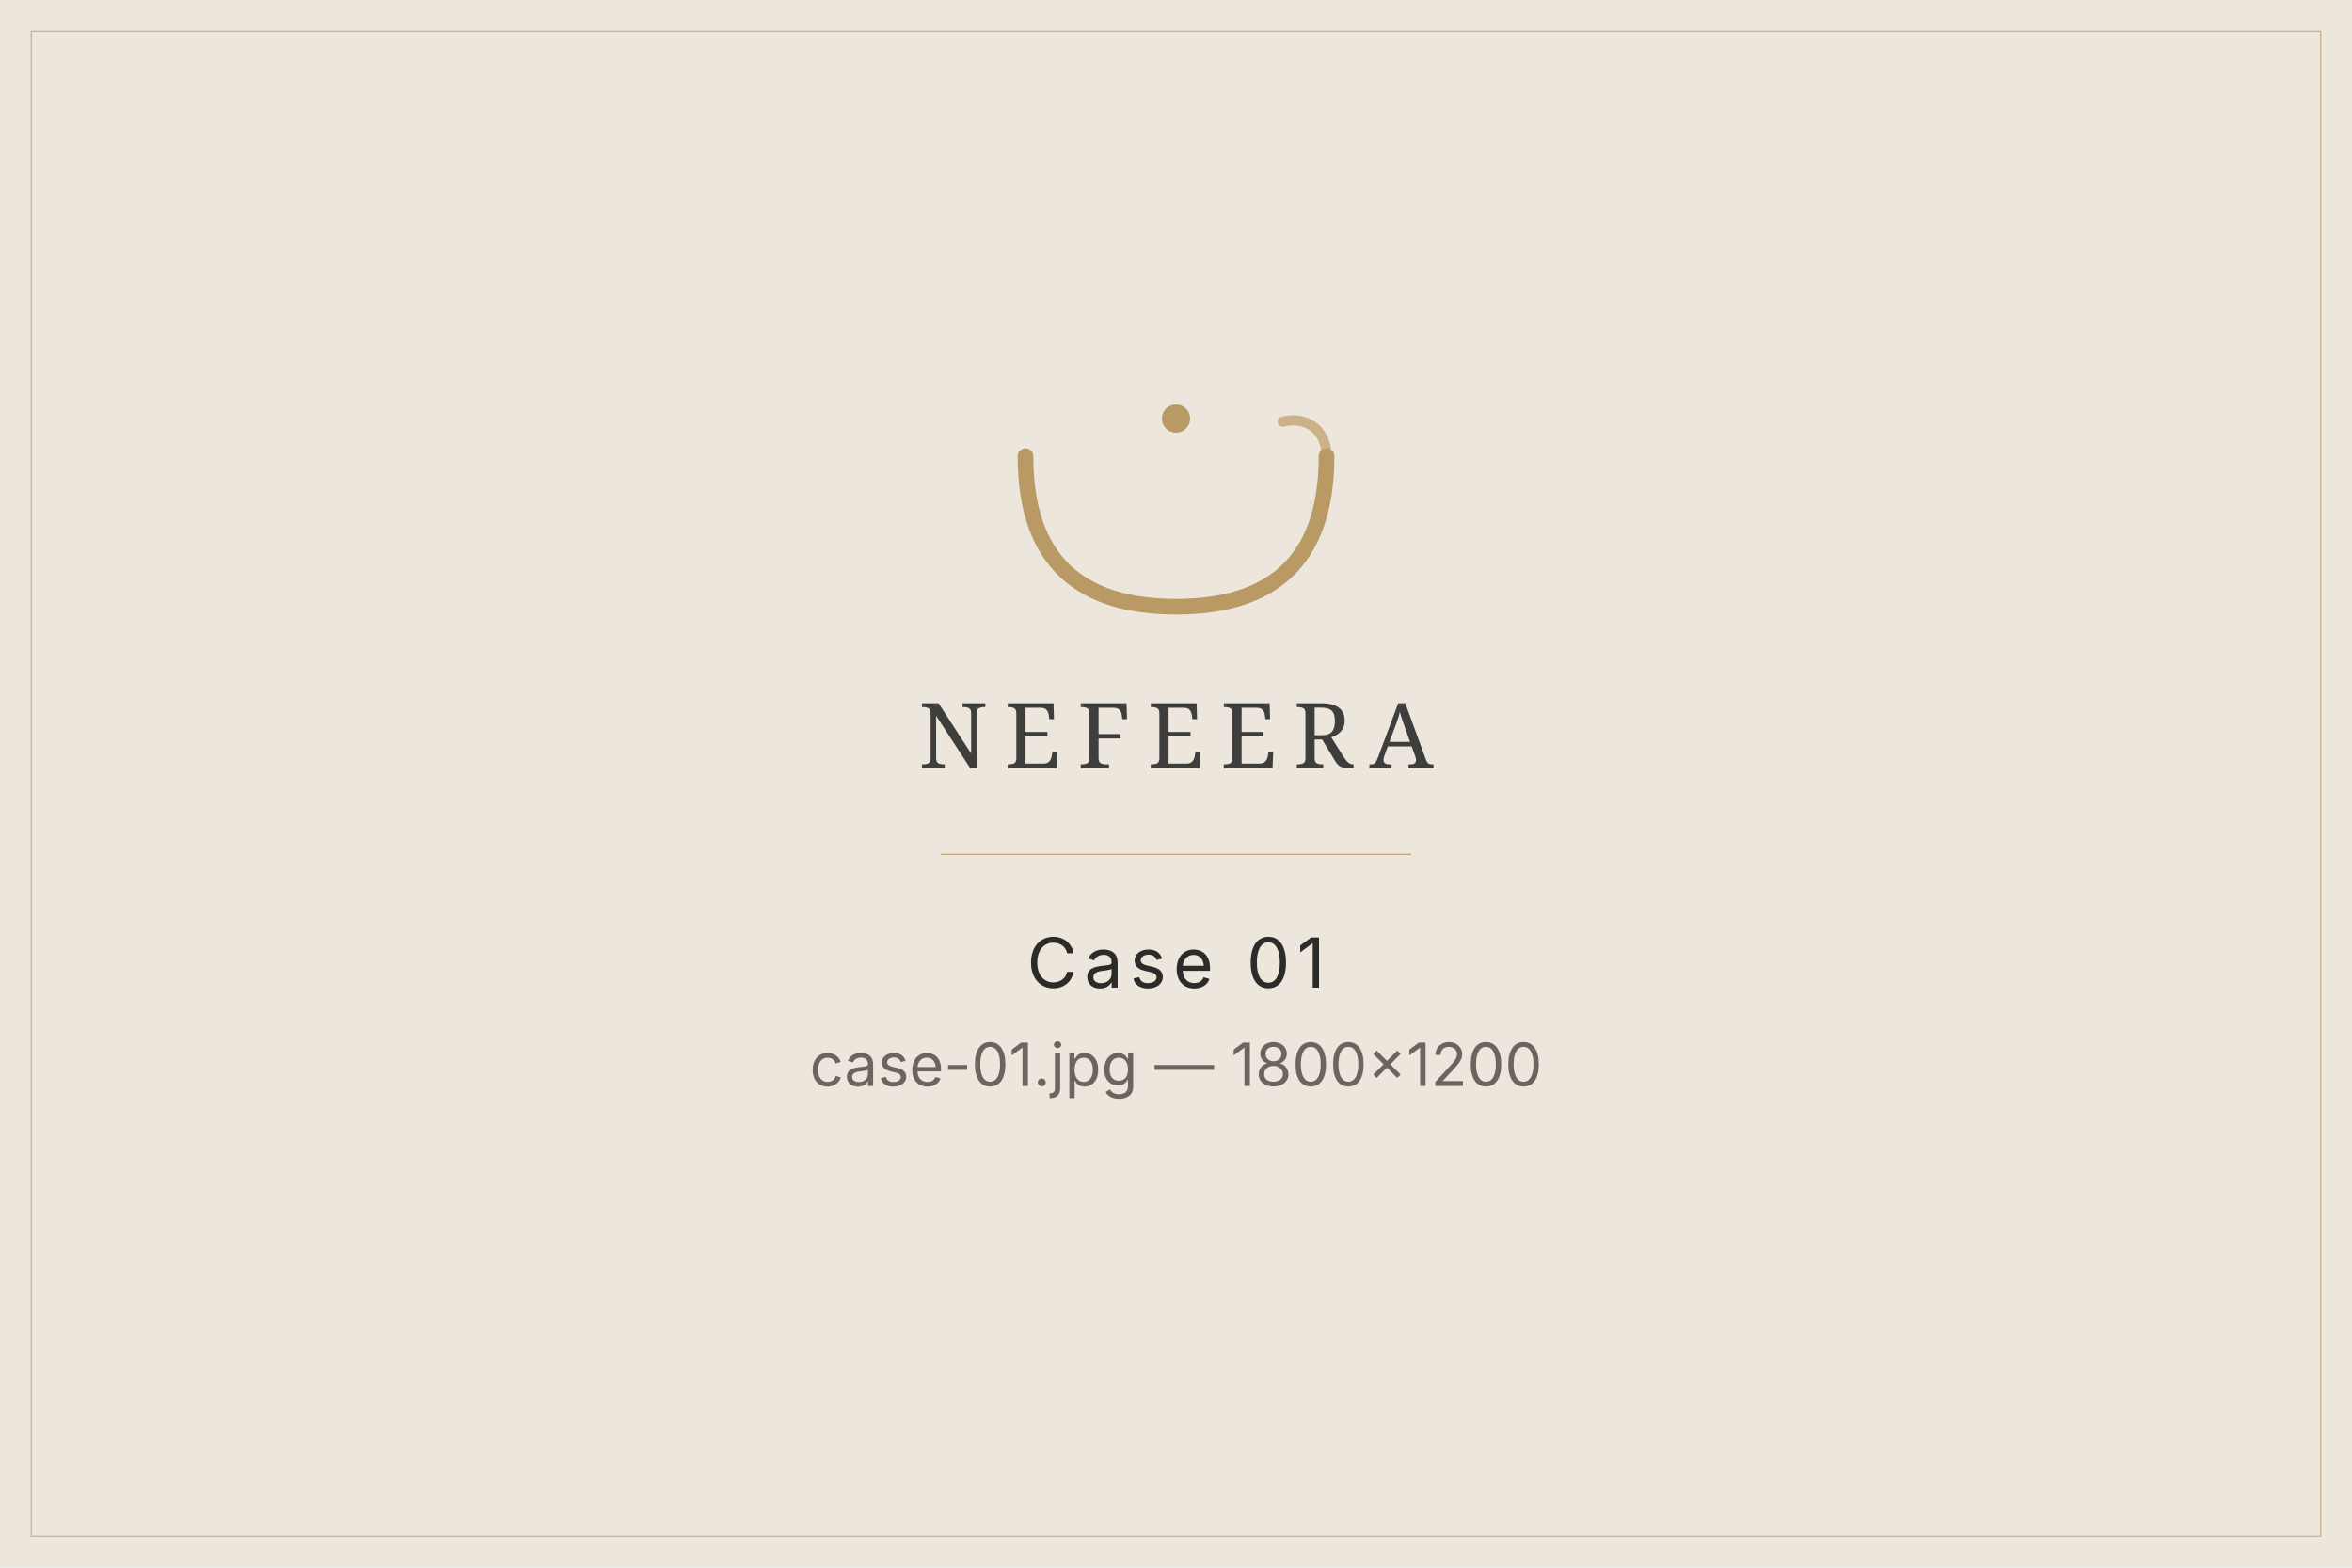
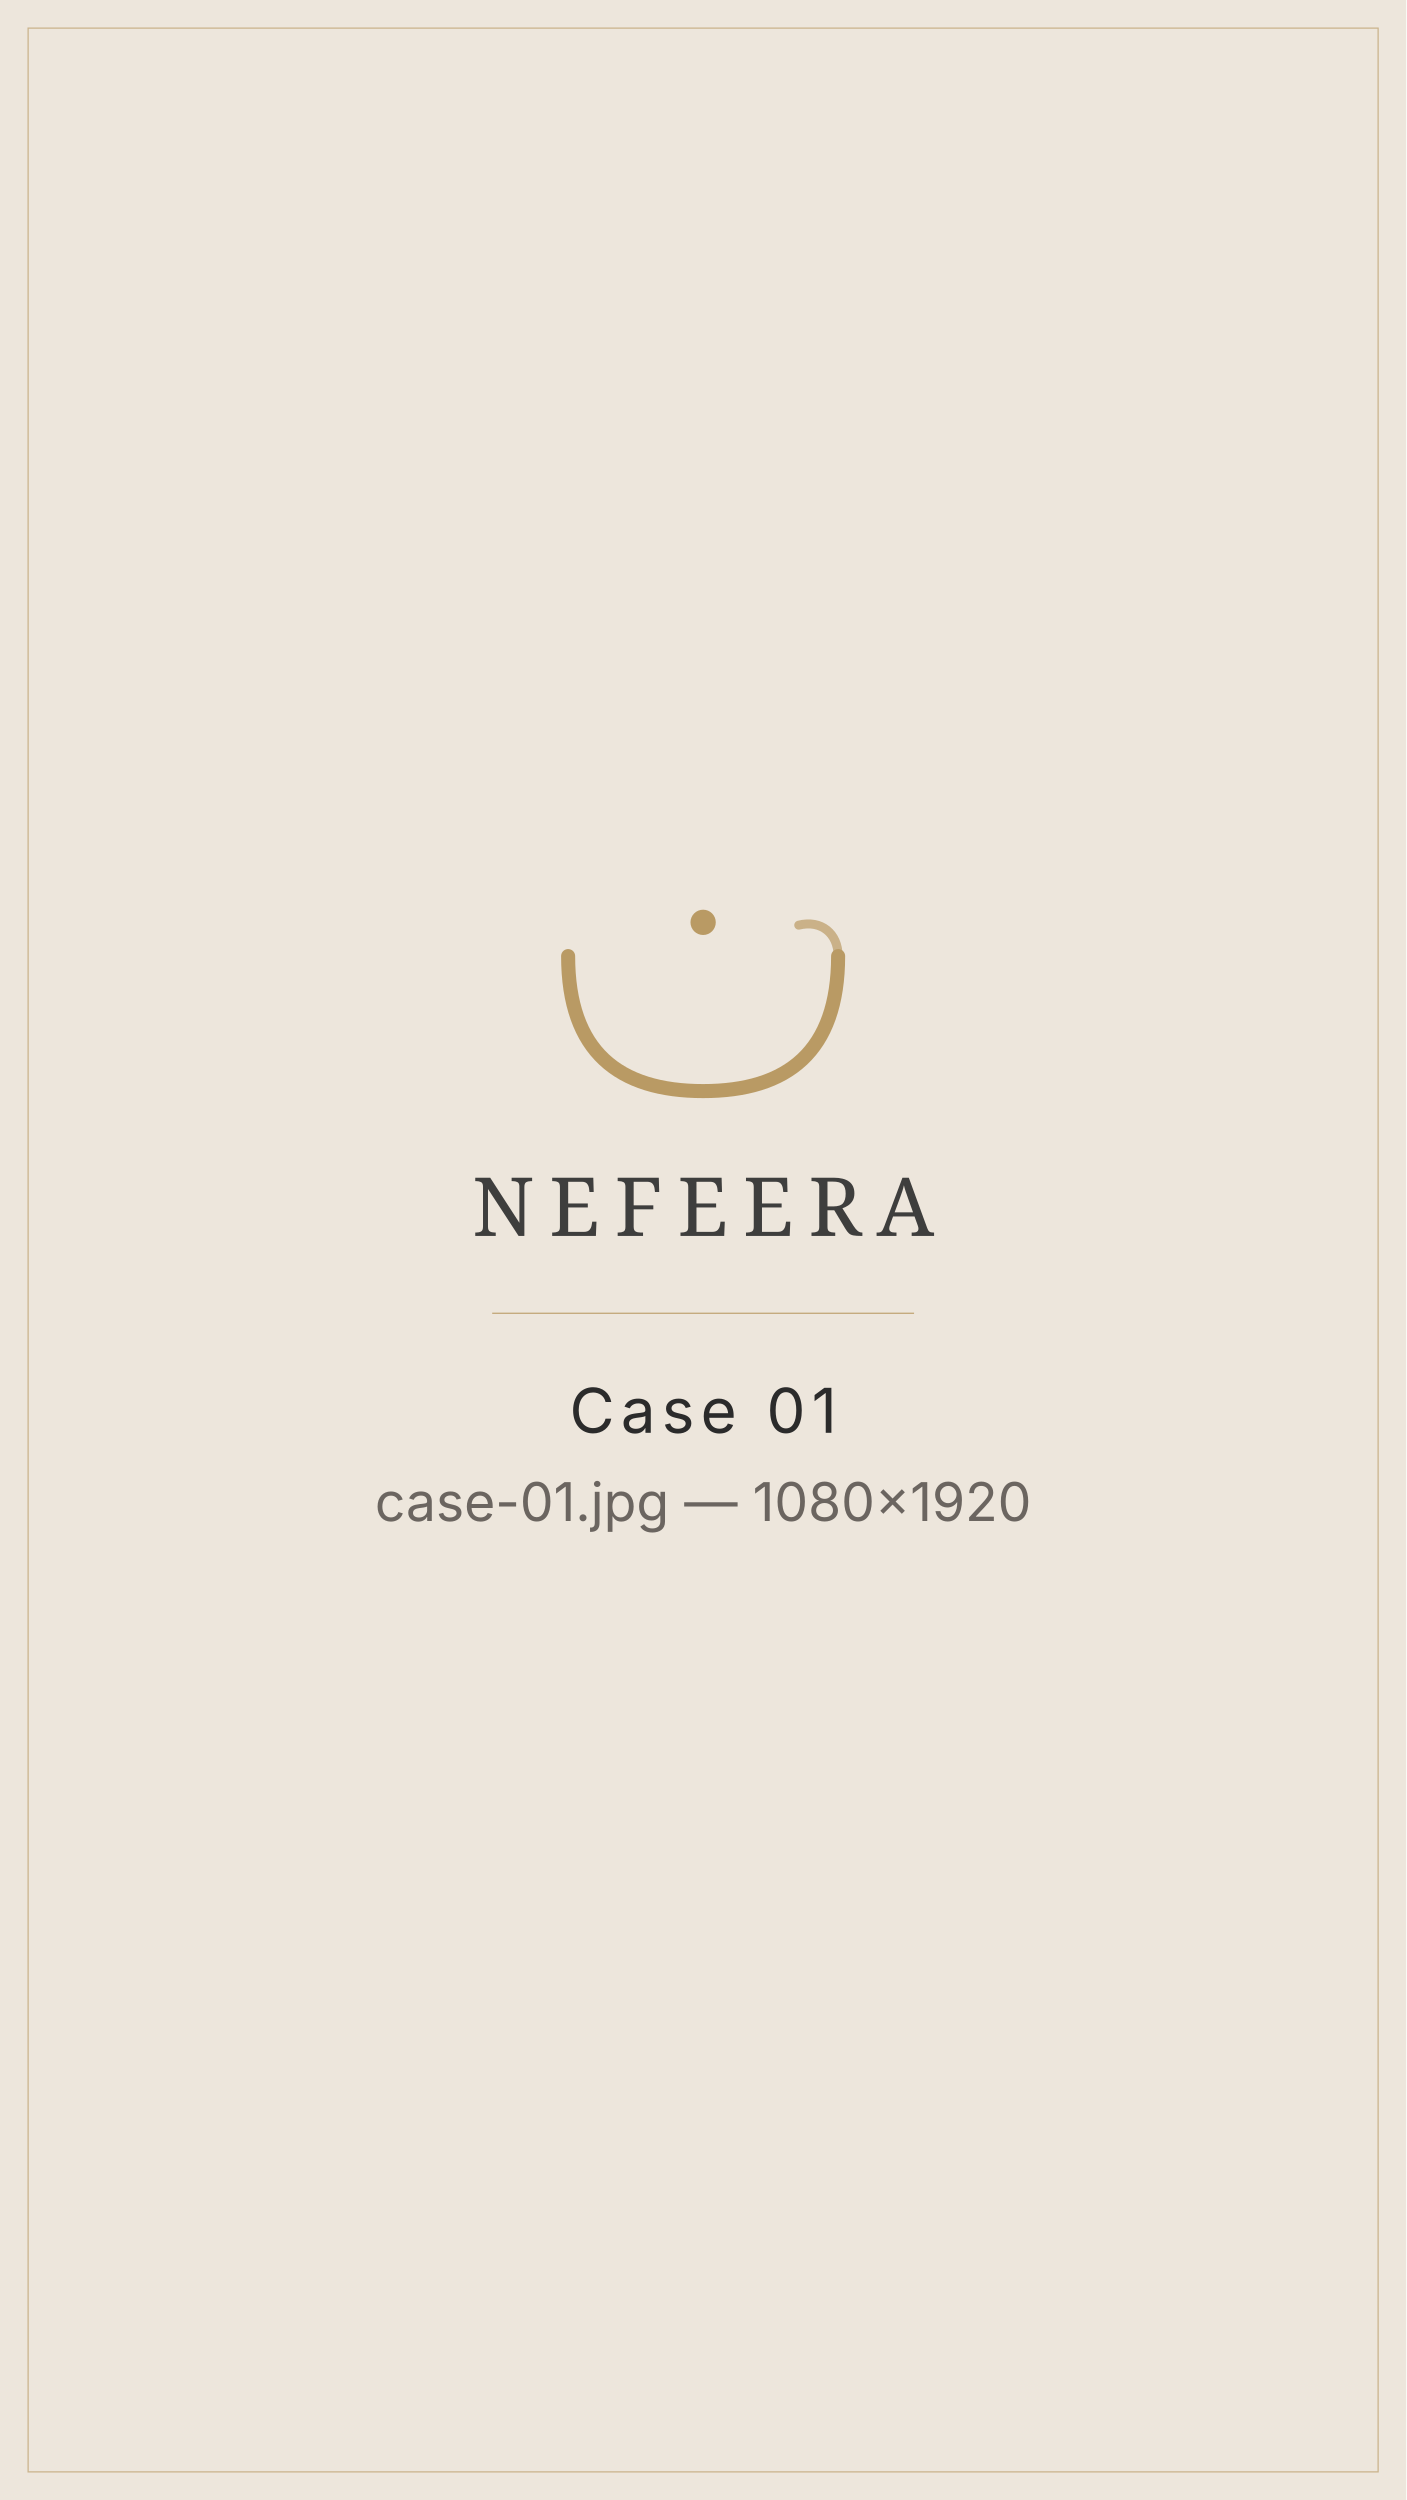
- <svg xmlns="http://www.w3.org/2000/svg" viewBox="0 0 1800 1200" width="1800" height="1200" preserveAspectRatio="xMidYMid slice" role="img" aria-label="Case 01 placeholder. Required file: case-01.jpg — 1800×1200">
-   <rect width="1800" height="1200" fill="#EDE6DC" />
-   <rect x="24.00" y="24.00" width="1752.00" height="1152.00" fill="none" stroke="#B08D4F" stroke-width="1" vector-effect="non-scaling-stroke" opacity="0.55" />
-   <g transform="translate(756.00 306.00) scale(2.4)" fill="none" stroke="#B08D4F" stroke-linecap="round" stroke-linejoin="round" opacity="0.85">
+ <svg xmlns="http://www.w3.org/2000/svg" viewBox="0 0 1080 1920" width="1080" height="1920" preserveAspectRatio="xMidYMid slice" role="img" aria-label="Case 01 placeholder. Required file: case-01.jpg — 1080×1920">
+   <rect width="1080" height="1920" fill="#EDE6DC" />
+   <rect x="21.60" y="21.60" width="1036.80" height="1876.80" fill="none" stroke="#B08D4F" stroke-width="1" vector-effect="non-scaling-stroke" opacity="0.55" />
+   <g transform="translate(410.40 695.40) scale(2.16)" fill="none" stroke="#B08D4F" stroke-linecap="round" stroke-linejoin="round" opacity="0.85">
    <path d="M12 18 C12 52, 30 66, 60 66 C90 66, 108 52, 108 18" stroke-width="5" />
    <path d="M108 18 C108 10, 102 5, 94 7" stroke-width="3.2" opacity="0.7" />
    <circle cx="60" cy="6" r="4.5" fill="#B08D4F" stroke="none" />
  </g>
-   <text x="900.00" y="588.00" text-anchor="middle" font-family="'Cormorant Garamond', Georgia, serif" font-size="69.60" letter-spacing="12.53" fill="#2B2B2B" opacity="0.9">NEFEERA</text>
-   <line x1="720.00" y1="654.00" x2="1080.00" y2="654.00" stroke="#B08D4F" stroke-width="1" vector-effect="non-scaling-stroke" opacity="0.7" />
-   <text x="900.00" y="756.00" text-anchor="middle" font-family="Inter, system-ui, sans-serif" font-size="52.80" letter-spacing="5.28" fill="#2B2B2B">Case 01</text>
-   <text x="900.00" y="831.24" text-anchor="middle" font-family="Inter, system-ui, sans-serif" font-size="45.60" fill="#6B6560">case-01.jpg — 1800×1200</text>
+   <text x="540.00" y="949.20" text-anchor="middle" font-family="'Cormorant Garamond', Georgia, serif" font-size="62.64" letter-spacing="11.28" fill="#2B2B2B" opacity="0.9">NEFEERA</text>
+   <line x1="378.00" y1="1008.60" x2="702.00" y2="1008.60" stroke="#B08D4F" stroke-width="1" vector-effect="non-scaling-stroke" opacity="0.7" />
+   <text x="540.00" y="1100.40" text-anchor="middle" font-family="Inter, system-ui, sans-serif" font-size="47.52" letter-spacing="4.75" fill="#2B2B2B">Case 01</text>
+   <text x="540.00" y="1168.12" text-anchor="middle" font-family="Inter, system-ui, sans-serif" font-size="41.04" fill="#6B6560">case-01.jpg — 1080×1920</text>
</svg>
